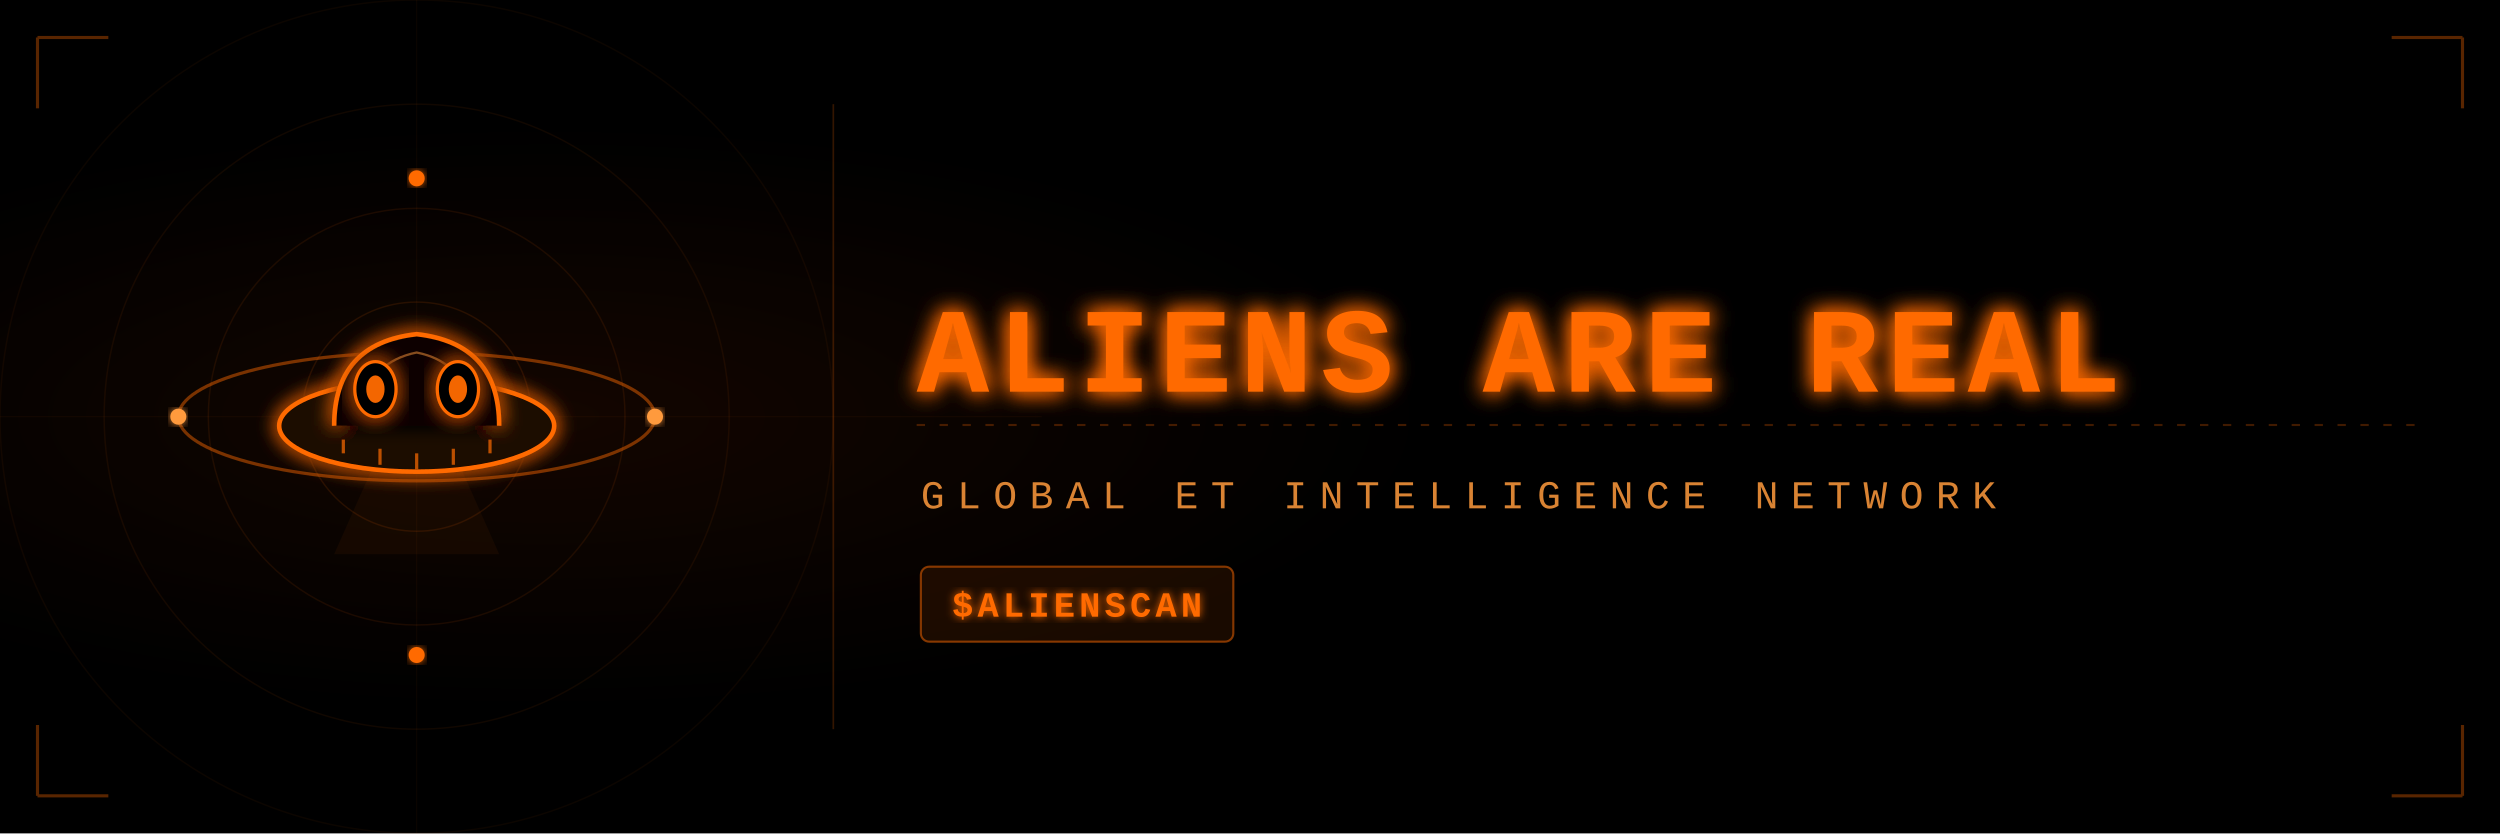
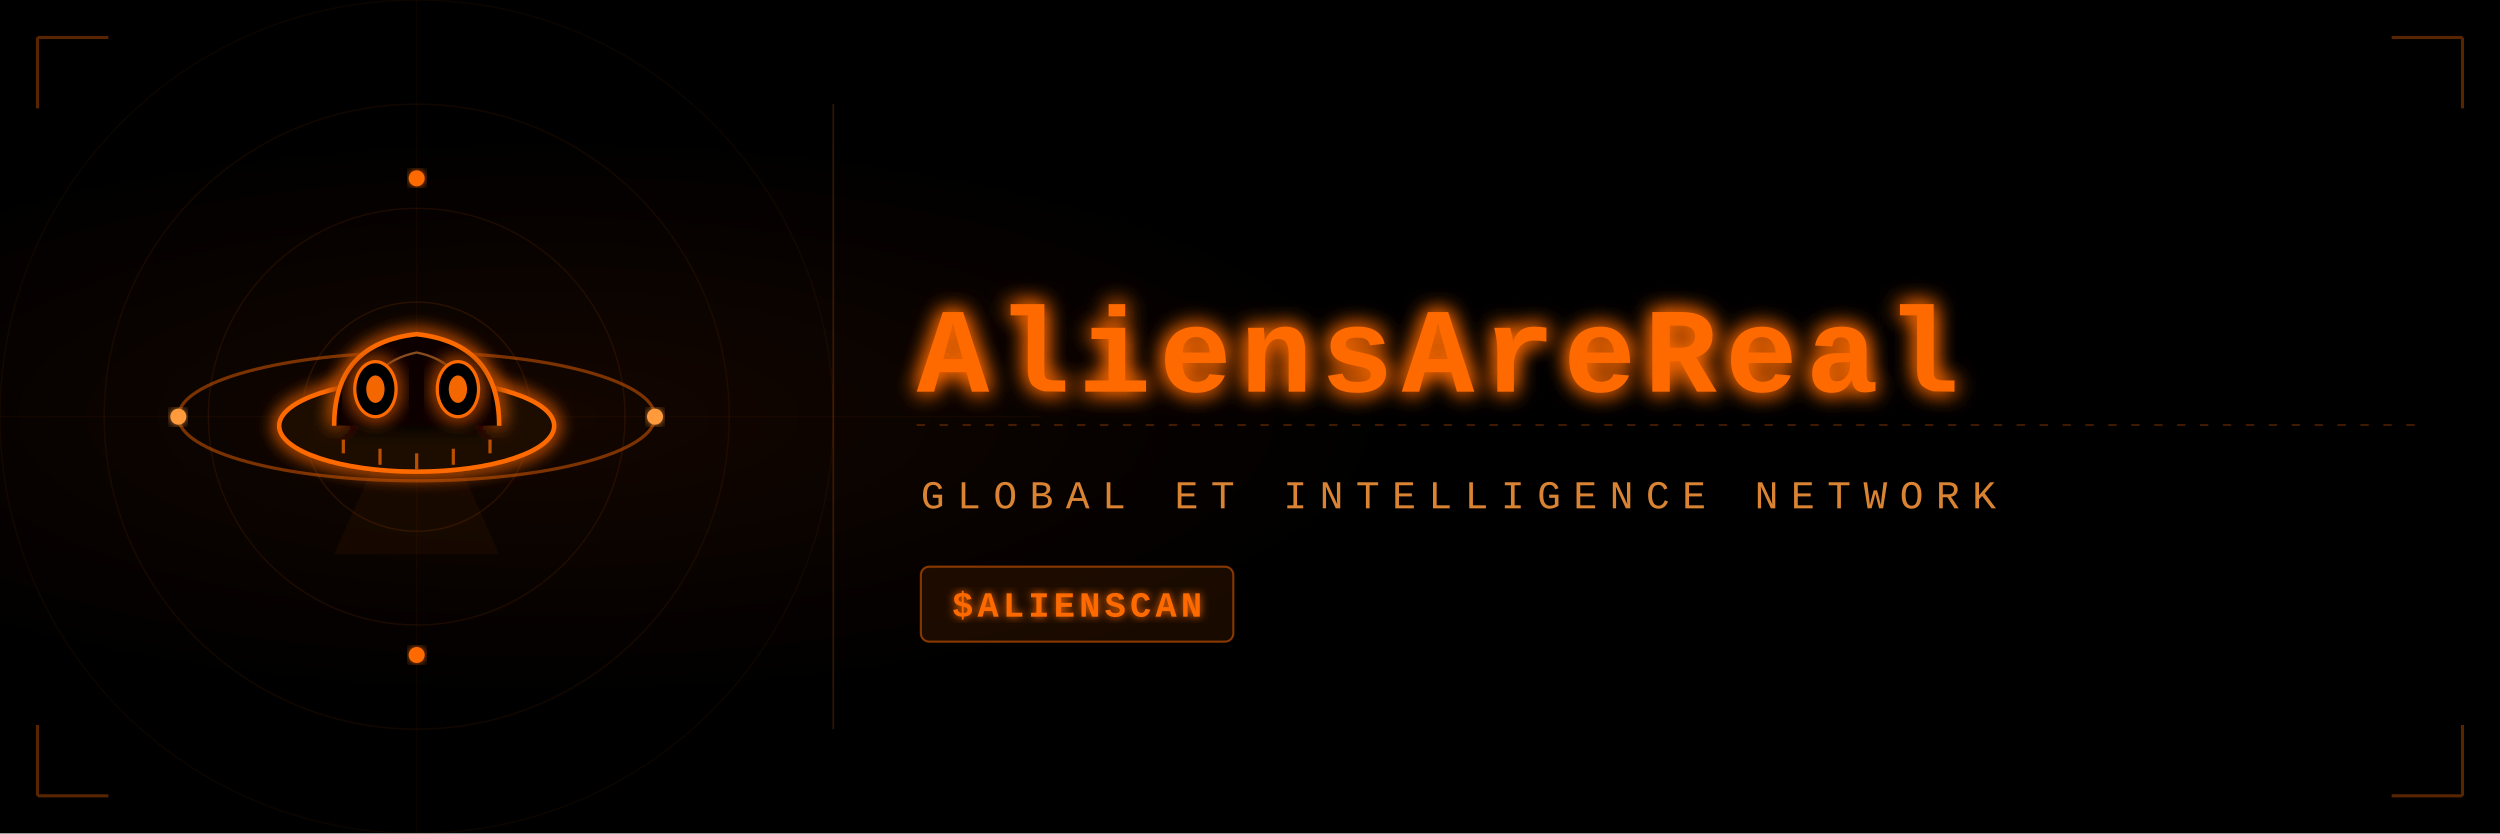
<svg xmlns="http://www.w3.org/2000/svg" viewBox="0 0 1200 400" width="1200" height="400">
  <defs>
    <radialGradient id="bgGlow" cx="22%" cy="50%" r="35%">
      <stop offset="0%" stop-color="#1a0800" />
      <stop offset="100%" stop-color="#000000" />
    </radialGradient>
    <filter id="textGlow" x="-5%" y="-40%" width="110%" height="180%">
      <feGaussianBlur stdDeviation="5" result="blur" />
      <feMerge>
        <feMergeNode in="blur" />
        <feMergeNode in="blur" />
        <feMergeNode in="SourceGraphic" />
      </feMerge>
    </filter>
    <filter id="logoGlow" x="-30%" y="-30%" width="160%" height="160%">
      <feGaussianBlur stdDeviation="4" result="blur" />
      <feMerge>
        <feMergeNode in="blur" />
        <feMergeNode in="blur" />
        <feMergeNode in="SourceGraphic" />
      </feMerge>
    </filter>
    <filter id="subtleGlow">
      <feGaussianBlur stdDeviation="2" result="blur" />
      <feMerge>
        <feMergeNode in="blur" />
        <feMergeNode in="SourceGraphic" />
      </feMerge>
    </filter>
  </defs>
  <rect width="1200" height="400" fill="url(#bgGlow)" />
  <rect width="1200" height="400" fill="#000000" opacity="0.25" />
  <circle cx="200" cy="200" r="55" fill="none" stroke="#FF6B00" stroke-width="0.7" stroke-opacity="0.12" />
  <circle cx="200" cy="200" r="100" fill="none" stroke="#FF6B00" stroke-width="0.7" stroke-opacity="0.09" />
  <circle cx="200" cy="200" r="150" fill="none" stroke="#FF6B00" stroke-width="0.7" stroke-opacity="0.07" />
  <circle cx="200" cy="200" r="200" fill="none" stroke="#FF6B00" stroke-width="0.7" stroke-opacity="0.05" />
  <line x1="200" y1="0" x2="200" y2="400" stroke="#FF6B00" stroke-width="0.5" stroke-opacity="0.05" />
  <line x1="0" y1="200" x2="500" y2="200" stroke="#FF6B00" stroke-width="0.5" stroke-opacity="0.05" />
  <g transform="translate(68, 68) scale(1.1)">
    <ellipse cx="120" cy="120" rx="104" ry="28" stroke="#FF6B00" stroke-width="1.4" fill="none" stroke-opacity="0.45" />
    <ellipse cx="120" cy="124" rx="60" ry="20" fill="#1a0800" stroke="#FF6B00" stroke-width="2" filter="url(#logoGlow)" />
    <path d="M84 124 Q84 88 120 84 Q156 88 156 124" fill="#0f0500" stroke="#FF6B00" stroke-width="2" filter="url(#logoGlow)" />
    <path d="M96 116 Q100 96 120 92 Q140 96 144 116" fill="none" stroke="#FF9A3C" stroke-width="1" stroke-opacity="0.5" />
    <line x1="88" y1="130" x2="88" y2="136" stroke="#FF6B00" stroke-width="1.4" stroke-opacity="0.7" />
    <line x1="104" y1="134" x2="104" y2="141" stroke="#FF6B00" stroke-width="1.4" stroke-opacity="0.7" />
    <line x1="120" y1="136" x2="120" y2="143" stroke="#FF6B00" stroke-width="1.4" stroke-opacity="0.7" />
    <line x1="136" y1="134" x2="136" y2="141" stroke="#FF6B00" stroke-width="1.4" stroke-opacity="0.7" />
    <line x1="152" y1="130" x2="152" y2="136" stroke="#FF6B00" stroke-width="1.4" stroke-opacity="0.7" />
    <path d="M100 144 L84 180 L156 180 L140 144" fill="#FF6B00" fill-opacity="0.05" />
    <ellipse cx="102" cy="108" rx="9" ry="12" fill="#000" stroke="#FF6B00" stroke-width="1.4" filter="url(#logoGlow)" />
    <ellipse cx="102" cy="108" rx="4" ry="6" fill="#FF6B00" fill-opacity="0.95" />
    <ellipse cx="138" cy="108" rx="9" ry="12" fill="#000" stroke="#FF6B00" stroke-width="1.4" filter="url(#logoGlow)" />
    <ellipse cx="138" cy="108" rx="4" ry="6" fill="#FF6B00" fill-opacity="0.95" />
    <circle cx="120" cy="16" r="3.5" fill="#FF6B00" filter="url(#subtleGlow)" />
    <circle cx="224" cy="120" r="3.5" fill="#FF9A3C" filter="url(#subtleGlow)" />
    <circle cx="120" cy="224" r="3.5" fill="#FF6B00" filter="url(#subtleGlow)" />
    <circle cx="16" cy="120" r="3.5" fill="#FF9A3C" filter="url(#subtleGlow)" />
  </g>
  <line x1="400" y1="50" x2="400" y2="350" stroke="#FF6B00" stroke-width="0.8" stroke-opacity="0.2" />
-   <text x="440" y="188" font-family="'Courier New', 'Lucida Console', monospace" font-size="58" font-weight="900" letter-spacing="4" fill="#FF6B00" filter="url(#textGlow)">ALIENS ARE REAL</text>
+   <text x="440" y="188" font-family="'Courier New', 'Lucida Console', monospace" font-size="58" font-weight="900" letter-spacing="4" fill="#FF6B00" filter="url(#textGlow)">AliensAreReal</text>
  <line x1="440" y1="204" x2="1160" y2="204" stroke="#FF6B00" stroke-width="1" stroke-opacity="0.25" stroke-dasharray="4 7" />
  <text x="442" y="244" font-family="'Courier New', 'Lucida Console', monospace" font-size="19" font-weight="400" letter-spacing="6" fill="#FF9A3C" opacity="0.85">GLOBAL ET INTELLIGENCE NETWORK</text>
  <rect x="442" y="272" width="150" height="36" rx="4" fill="#FF6B00" fill-opacity="0.1" stroke="#FF6B00" stroke-width="1" stroke-opacity="0.5" />
  <text x="517" y="296" font-family="'Courier New', 'Lucida Console', monospace" font-size="17" font-weight="700" letter-spacing="2" fill="#FF6B00" text-anchor="middle" filter="url(#subtleGlow)">$ALIENSCAN</text>
  <path d="M18 18 L18 52 M18 18 L52 18" stroke="#FF6B00" stroke-width="1.5" stroke-opacity="0.35" fill="none" />
  <path d="M1182 18 L1182 52 M1182 18 L1148 18" stroke="#FF6B00" stroke-width="1.5" stroke-opacity="0.35" fill="none" />
  <path d="M18 382 L18 348 M18 382 L52 382" stroke="#FF6B00" stroke-width="1.5" stroke-opacity="0.35" fill="none" />
  <path d="M1182 382 L1182 348 M1182 382 L1148 382" stroke="#FF6B00" stroke-width="1.5" stroke-opacity="0.35" fill="none" />
</svg>
